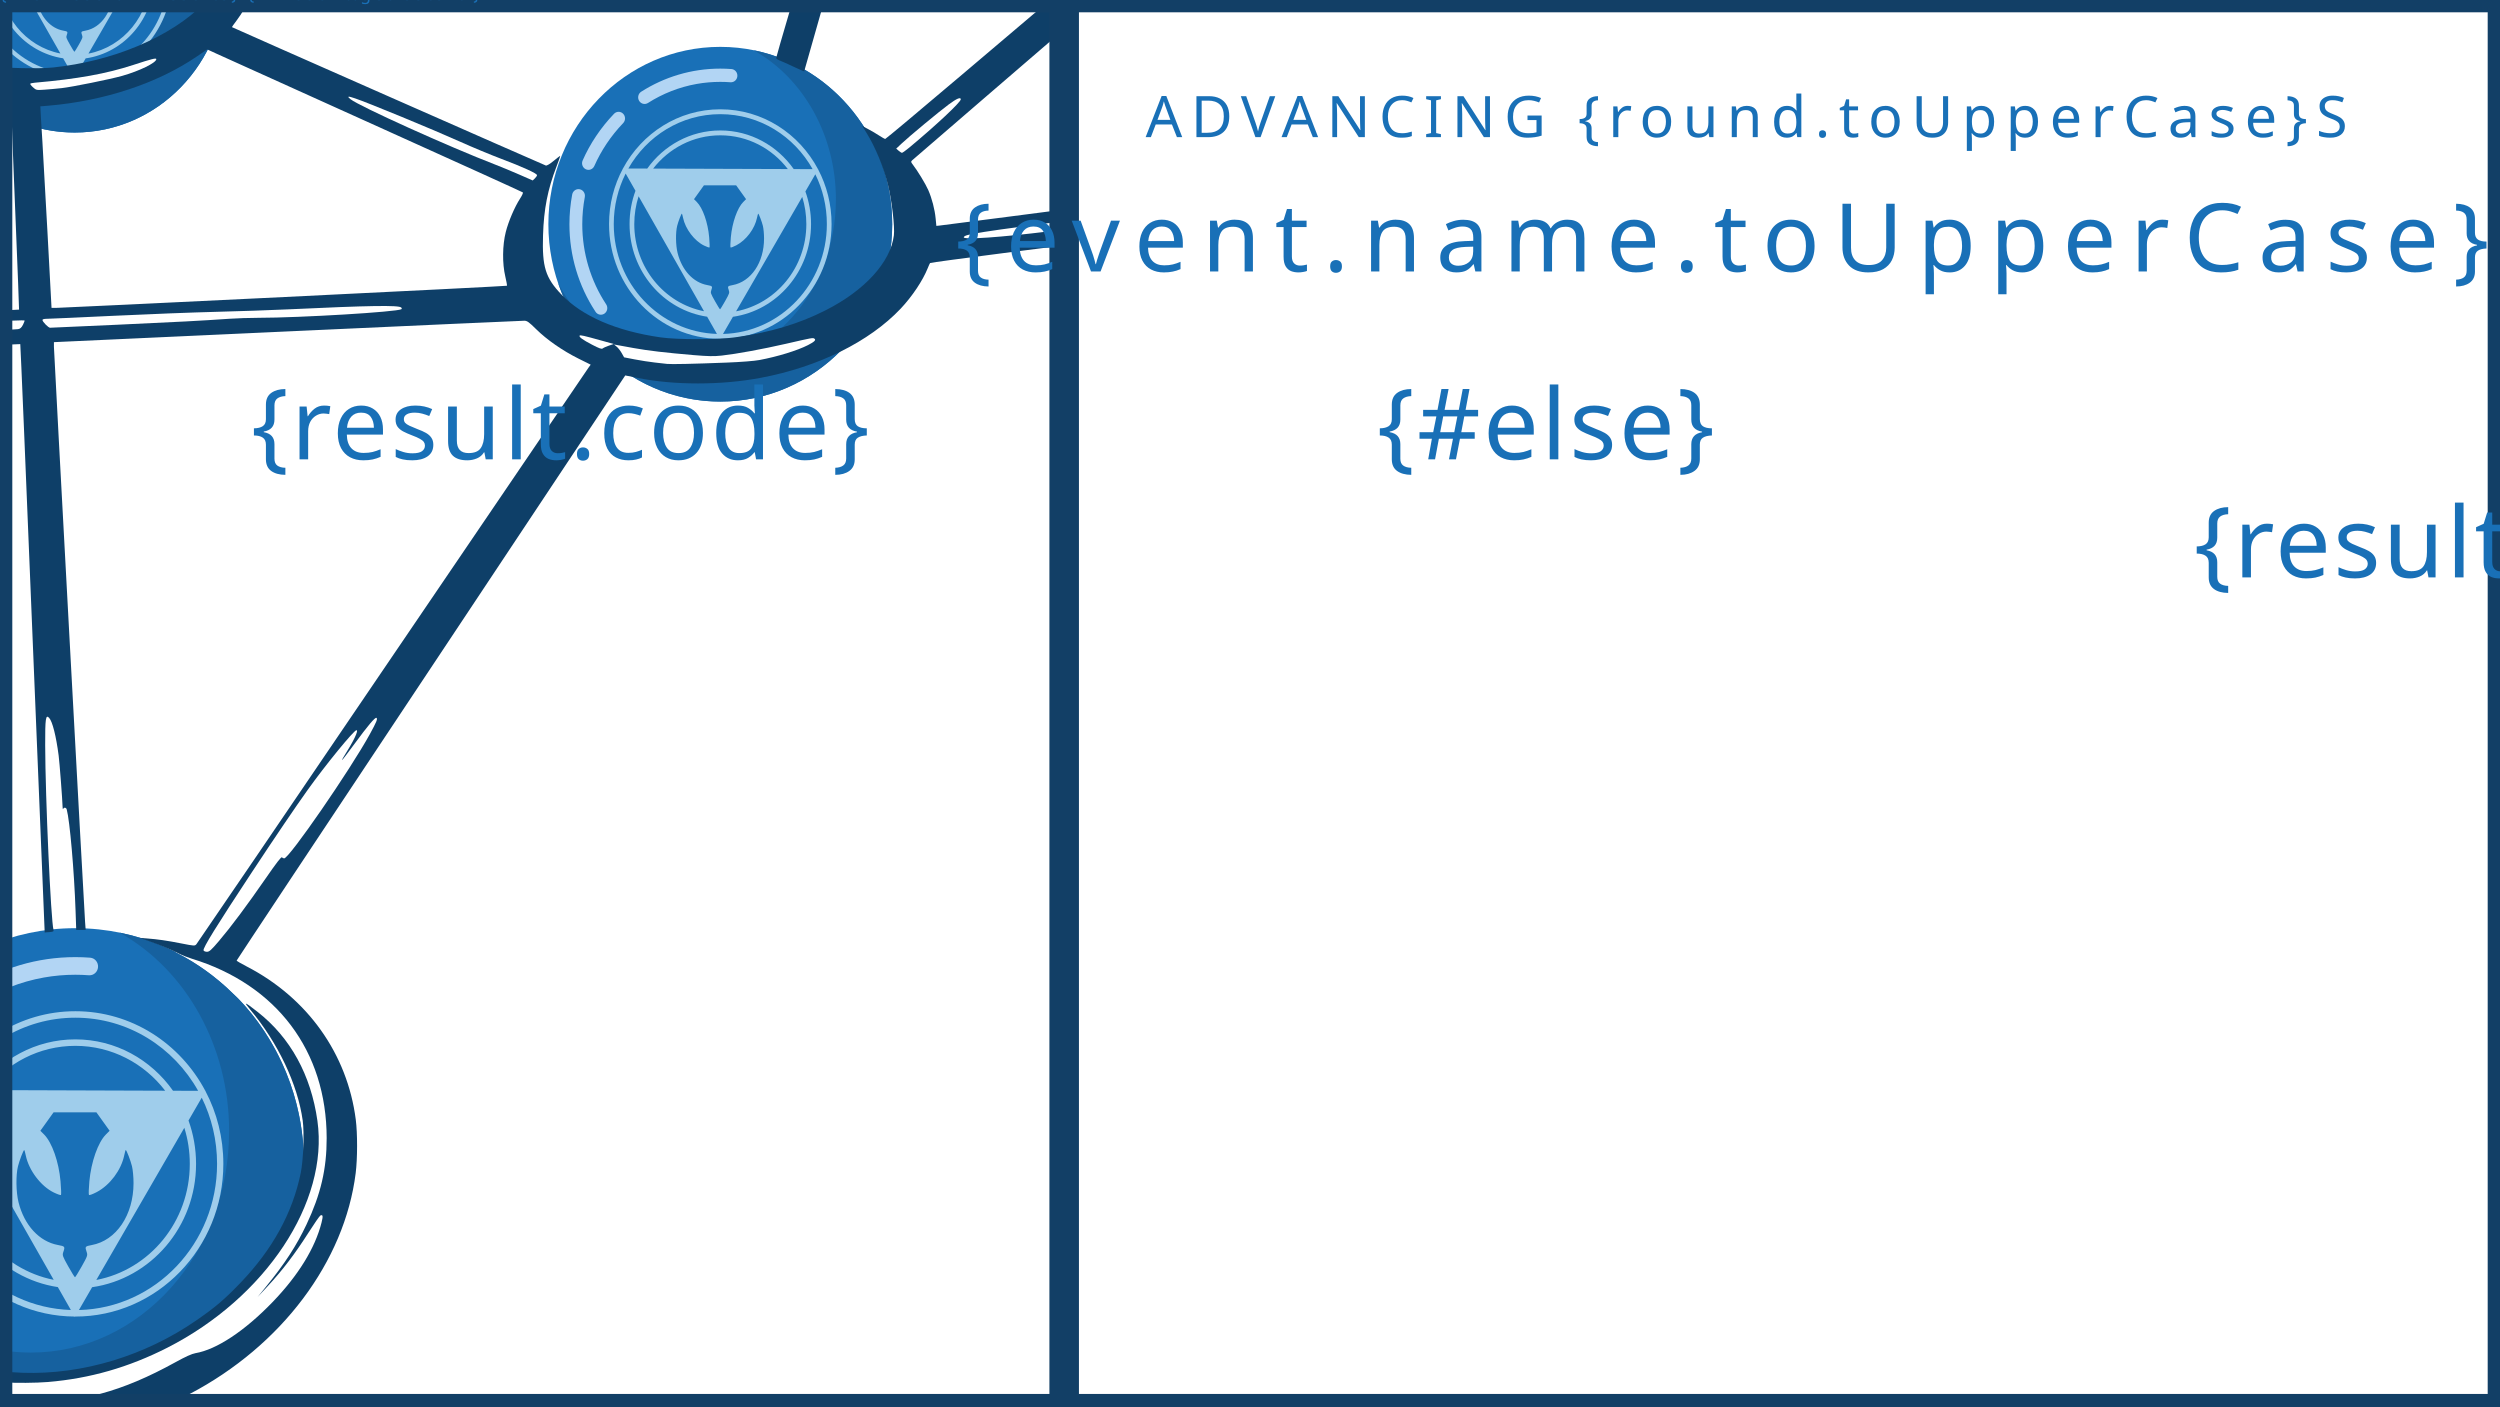
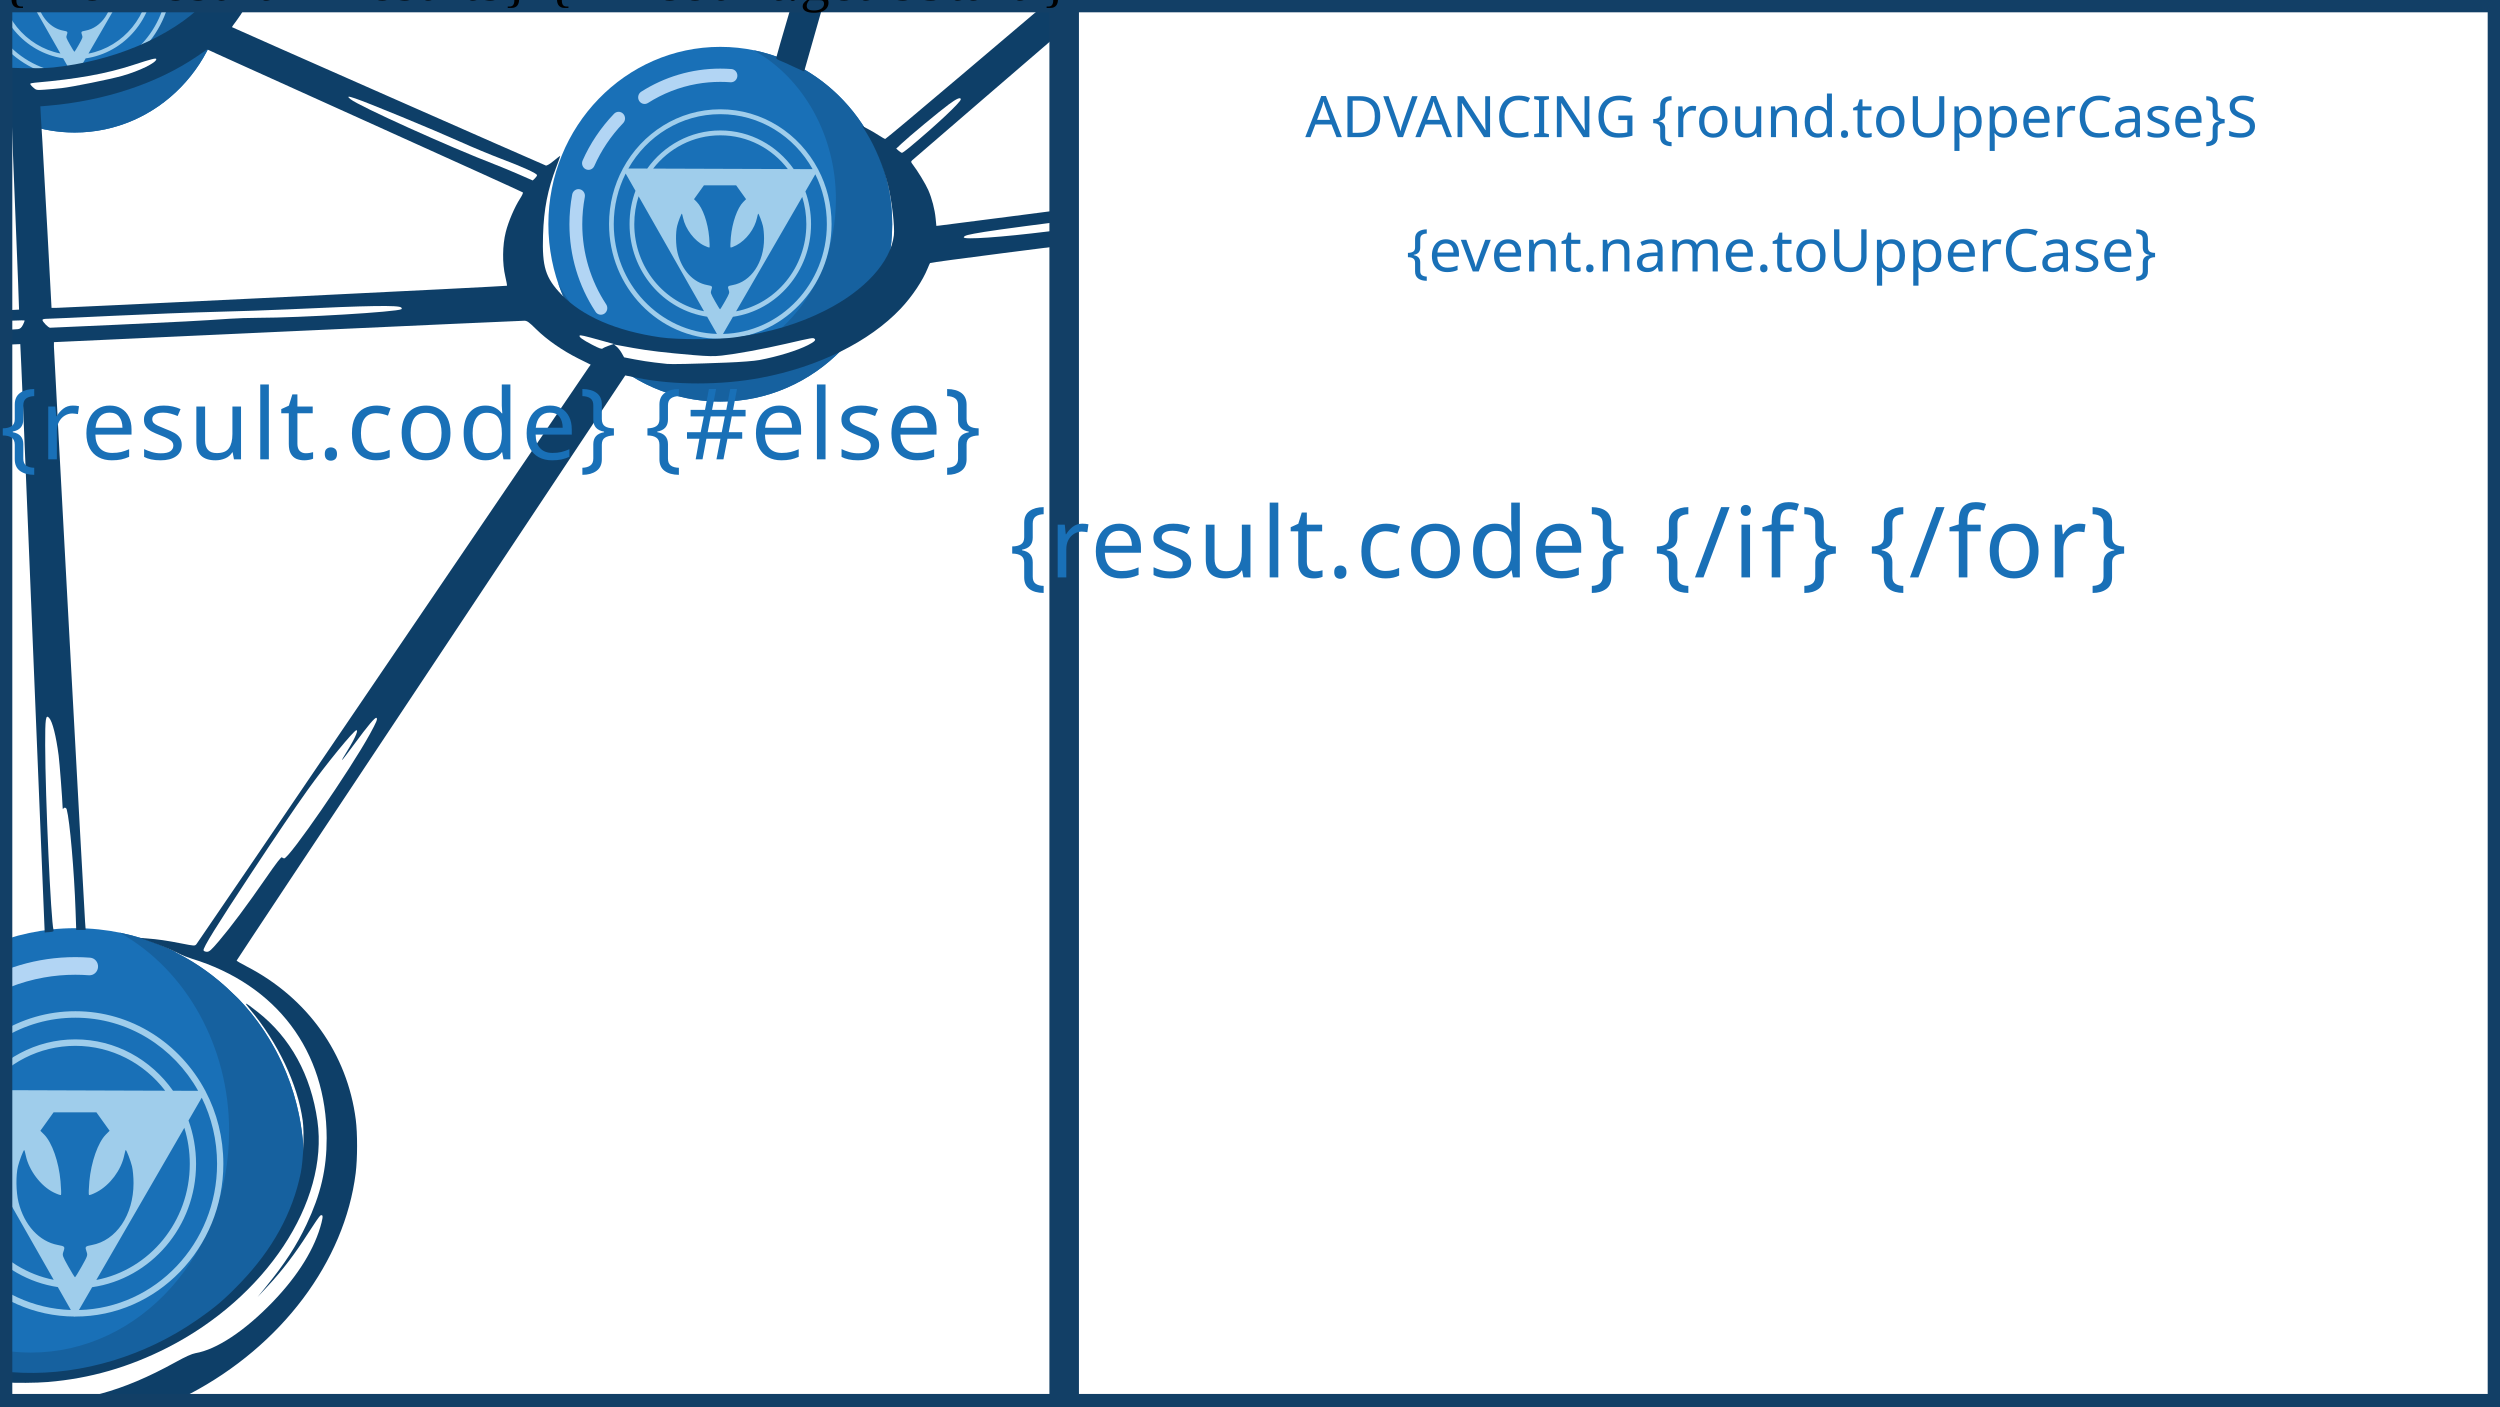
<svg xmlns="http://www.w3.org/2000/svg" width="1920" height="1080" version="1.1" viewBox="0 0 508 285.75">
  <defs>
    <clipPath id="clipPath1462">
      <rect x="1.133" y="1.133" width="394.61" height="394.61" fill="none" stop-color="#000000" stroke="#1970b7" stroke-width="2.265" />
    </clipPath>
    <clipPath id="clipPath1466">
      <rect x="1.133" y="1.133" width="394.61" height="394.61" fill="none" stop-color="#000000" stroke="#1970b7" stroke-width="2.265" />
    </clipPath>
    <clipPath id="clipPath1470">
      <rect x="1.133" y="1.133" width="394.61" height="394.61" fill="none" stop-color="#000000" stroke="#1970b7" stroke-width="2.265" />
    </clipPath>
    <clipPath id="clipPath1474">
      <rect x="1.133" y="1.133" width="394.61" height="394.61" fill="none" stop-color="#000000" stroke="#1970b7" stroke-width="2.265" />
    </clipPath>
    <clipPath id="clipPath1478">
      <rect x="1.133" y="1.133" width="394.61" height="394.61" fill="none" stop-color="#000000" stroke="#1970b7" stroke-width="2.265" />
    </clipPath>
    <clipPath id="clipPath1482">
      <rect x="1.133" y="1.133" width="394.61" height="394.61" fill="none" stop-color="#000000" stroke="#1970b7" stroke-width="2.265" />
    </clipPath>
    <clipPath id="clipPath1486">
      <rect x="1.133" y="1.133" width="394.61" height="394.61" fill="none" stop-color="#000000" stroke="#1970b7" stroke-width="2.265" />
    </clipPath>
    <clipPath id="clipPath1490">
      <rect x="1.133" y="1.133" width="394.61" height="394.61" fill="none" stop-color="#000000" stroke="#1970b7" stroke-width="2.265" />
    </clipPath>
    <clipPath id="clipPath1494">
      <rect x="1.133" y="1.133" width="394.61" height="394.61" fill="none" stop-color="#000000" stroke="#1970b7" stroke-width="2.265" />
    </clipPath>
    <clipPath id="clipPath1498">
      <rect x="1.133" y="1.133" width="394.61" height="394.61" fill="none" stop-color="#000000" stroke="#1970b7" stroke-width="2.265" />
    </clipPath>
    <clipPath id="clipPath1502">
      <rect x="1.133" y="1.133" width="394.61" height="394.61" fill="none" stop-color="#000000" stroke="#1970b7" stroke-width="2.265" />
    </clipPath>
    <clipPath id="clipPath1506">
      <rect x="4.28" y="4.28" width="1491.4" height="1491.4" fill="none" stop-color="#000000" stroke="#1970b7" stroke-width="8.561" />
    </clipPath>
    <clipPath id="clipPath1510">
      <rect x="-81.382" y="320.97" width="652.97" height="652.97" fill="none" stop-color="#000000" stroke="#1970b7" stroke-width="3.748" />
    </clipPath>
    <clipPath id="clipPath1514">
      <rect x="-315.24" y="226.27" width="571.13" height="571.13" fill="none" stop-color="#000000" stroke="#1970b7" stroke-width="3.278" />
    </clipPath>
    <clipPath id="clipPath1518">
      <rect x="4.28" y="4.28" width="1491.4" height="1491.4" fill="none" stop-color="#000000" stroke="#1970b7" stroke-width="8.561" />
    </clipPath>
    <clipPath id="clipPath1522">
      <rect x="-14.384" y="-22.315" width="429.39" height="429.39" fill="none" stop-color="#000000" stroke="#1970b7" stroke-width="2.465" />
    </clipPath>
    <clipPath id="clipPath1526">
      <rect x="1.133" y="1.133" width="394.61" height="394.61" fill="none" stop-color="#000000" stroke="#1970b7" stroke-width="2.265" />
    </clipPath>
    <clipPath id="clipPath2160">
      <rect x="79.907" y="1.304" width="306.55" height="396.49" fill="none" stroke="#123f66" stroke-width="4.575" style="paint-order:markers stroke fill" />
    </clipPath>
  </defs>
  <rect width="508" height="285.75" fill="white" stroke="#123f66" stroke-width="5" style="paint-order:markers stroke fill" />
  <g transform="matrix(.70285 0 0 .72507 -57.03 -1.8127)" clip-path="url(#clipPath2160)">
    <g>
      <g transform="matrix(1.0453 0 0 1.0453 -22.46 -10.378)">
        <path d="m117.23 263.06c0.132-0.132 1.135-0.199 2.228-0.148l1.988 0.092-0.238-6.113c-0.685-17.623-2.492-36.548-3.594-37.65-0.117-0.117-0.42 0.071-0.674 0.418-0.395 0.54-0.495 0.11-0.694-2.999-0.927-14.435-2.145-23.193-3.794-27.265-0.91-2.249-1.81-2.877-2.174-1.517-0.56 2.091-0.094 24.854 1.028 50.2 0.424 9.575 1.251 20.832 1.769 24.077 0.18 1.126 0.217 1.147 2.049 1.147 1.026 0 1.974-0.108 2.106-0.24z" clip-path="url(#clipPath1526)" fill="#fff" stroke-width=".353" />
        <g transform="matrix(.919 0 0 .919 14.352 21.64)" clip-path="url(#clipPath1522)">
          <g transform="translate(-10.097 -163.95)">
            <path d="m193.82 493.41a68.82 68.82 0 0 1-68.82 68.82 68.82 68.82 0 0 1-68.82-68.82 68.82 68.82 0 0 1 68.82-68.82 68.82 68.82 0 0 1 68.82 68.82z" fill="#1970b7" stop-color="#000000" />
            <path transform="scale(.26458)" d="m522.81 1609.7a225.39 244.42 0 0 1 124.55 218.6 225.39 244.42 0 0 1-225.39 244.42 225.39 244.42 0 0 1-195.03-121.9 260.11 260.11 0 0 0 245.5 174.17 260.11 260.11 0 0 0 260.11-260.11 260.11 260.11 0 0 0-209.74-255.18z" fill="#16619f" stop-color="#000000" />
            <g transform="matrix(.27217 0 0 .27217 84.998 -17.627)" shape-rendering="auto">
              <path d="m162.66 1665.8c-5.216-0.386-10.444-0.58-15.674-0.58-40.834 0-78.97 11.531-111.35 31.498m-38.207 30.074c-18.931 19.097-34.015 41.177-44.314 63.877m-14.682 46.361c-2.549 13.156-3.898 26.74-3.898 40.641 6e-5 42.627 12.823 84.269 36.803 119.51" color="#000000" color-rendering="auto" dominant-baseline="auto" fill="#1970b7" image-rendering="auto" solid-color="#000000" stop-color="#000000" style="font-feature-settings:normal;font-variant-alternates:normal;font-variant-caps:normal;font-variant-east-asian:normal;font-variant-ligatures:normal;font-variant-numeric:normal;font-variant-position:normal;font-variation-settings:normal;inline-size:0;isolation:auto;mix-blend-mode:normal;shape-margin:0;shape-padding:0;text-decoration-color:#000000;text-decoration-line:none;text-decoration-style:solid;text-indent:0;text-orientation:mixed;text-transform:none;white-space:normal" />
              <path d="m146.98 1655.8c-42.612 0-82.491 12.05-116.31 32.904-4.442 2.739-5.823 8.56-3.084 13.002 2.739 4.442 8.56 5.823 13.002 3.084 21.544-13.285 45.731-22.659 71.62-27.127 11.293-1.949 22.909-2.965 34.771-2.965 4.997 4e-4 9.993 0.186 14.977 0.555 5.205 0.386 9.736-3.522 10.121-8.726 0.386-5.205-3.522-9.736-8.727-10.121-5.448-0.403-10.909-0.605-16.371-0.606zm-149.67 61.574c-2.48 0.03-4.849 1.034-6.596 2.795-19.729 19.901-35.426 42.864-46.207 66.625-2.156 4.752-0.052 10.351 4.699 12.508 4.752 2.156 10.351 0.052 12.508-4.699 9.818-21.638 24.288-42.836 42.422-61.129 3.674-3.706 3.648-9.689-0.059-13.363-1.798-1.782-4.236-2.768-6.768-2.736zm-58.883 110.24c-4.525 0-8.413 3.21-9.273 7.652-2.661 13.737-4.072 27.925-4.072 42.438 6.3e-5 44.522 13.394 88.016 38.439 124.83 2.935 4.315 8.812 5.433 13.127 2.498 4.315-2.935 5.433-8.812 2.498-13.127-22.914-33.676-35.166-73.465-35.166-114.2-1e-5 -13.289 1.288-26.269 3.725-38.844 0.992-5.122-2.356-10.079-7.479-11.072-0.593-0.115-1.195-0.173-1.799-0.174z" color="#000000" color-rendering="auto" dominant-baseline="auto" fill="#b2d5f4" image-rendering="auto" solid-color="#000000" stop-color="#000000" style="font-feature-settings:normal;font-variant-alternates:normal;font-variant-caps:normal;font-variant-east-asian:normal;font-variant-ligatures:normal;font-variant-numeric:normal;font-variant-position:normal;font-variation-settings:normal;inline-size:0;isolation:auto;mix-blend-mode:normal;shape-margin:0;shape-padding:0;text-decoration-color:#000000;text-decoration-line:none;text-decoration-style:solid;text-indent:0;text-orientation:mixed;text-transform:none;white-space:normal" />
            </g>
            <g transform="matrix(1.0287 0 0 1.0287 11.53 164.96)">
              <path transform="matrix(.26458 0 0 .26458 71.421 -177.5)" d="m146.98 1713.8c-61.583 0-115.24 34.074-143.17 84.381h-0.271l0.141 0.238c-12.956 23.432-20.342 50.369-20.342 79.023 0 90.056 72.856 163.18 162.81 163.63l0.309 0.525 0.309-0.518c0.072 1e-4 0.144 0 0.217 0 90.335 0 163.64-73.306 163.64-163.64 0-28.214-7.151-54.768-19.738-77.945l0.205-0.344h-0.398c-27.771-50.841-81.731-85.352-143.71-85.352zm0 6.939c58.048 0 108.69 31.519 135.77 78.385l-27.785-0.094c-24.272-33.358-63.611-55.06-107.99-55.06-44.054 0-83.142 21.386-107.46 54.332l-27.77-0.094c27.206-46.358 77.557-77.469 135.22-77.469zm0 30.17c40.283 0 76.145 18.792 99.312 48.092l-198.08-0.67c23.18-28.914 58.794-47.422 98.768-47.422zm-139.2 54.492 14.434 24.584c-5.619 14.749-8.705 30.744-8.705 47.457 0 67.094 49.599 122.67 114.1 132.06l14.41 24.543c-84.285-2.617-151.74-71.684-151.74-156.61 0-25.98 6.32-50.475 17.496-72.041zm278.95 1.055c10.839 21.308 16.951 45.429 16.951 70.986 0 85.261-67.993 154.55-152.75 156.64l14.594-24.465c64.902-9.039 114.92-64.802 114.92-132.18 0-16.346-2.95-32.008-8.336-46.486zm-163.85 15.744h47.396l7.293 9.869 7.295 9.869-4.133 4.014c-8.694 8.444-16.298 29.348-18.26 50.197-0.712 7.558-0.905 14.13-0.43 14.605 0.475 0.475 4.342-0.92 8.594-3.1 14.604-7.484 26.99-23.521 30.383-39.34 0.682-3.178 1.43-5.779 1.666-5.779 0.882 0 5.254 11.01 6.91 17.4 0.959 3.702 1.719 11.696 1.719 18.096 0 34.232-19.108 61.634-46.32 66.428-7.313 1.288-7.589 1.658-5.516 7.393 1.259 3.482 0.93 4.414-5.424 15.398-3.72 6.431-7.085 11.693-7.477 11.693-0.392 0-3.757-5.262-7.477-11.693-6.355-10.984-6.683-11.917-5.424-15.398 2.08-5.753 1.807-6.104-5.844-7.451-20.68-3.643-37.386-21.195-43.711-45.926-2.783-10.882-3.048-28.949-0.562-38.539 1.656-6.391 6.028-17.4 6.91-17.4 0.235 0 1.008 2.698 1.715 5.996 3.404 15.872 16.717 32.885 30.977 39.584 3.963 1.861 7.532 3.056 7.934 2.654 0.401-0.401 0.176-6.969-0.504-14.598-1.859-20.877-9.391-41.697-18.168-50.221l-4.133-4.014 7.295-9.869zm-96.086 15.586 96.234 163.91c-58.451-11.184-102.57-62.524-102.57-124.25 0-13.854 2.23-27.184 6.338-39.656zm240.69 0.941c3.913 12.201 6.033 25.208 6.033 38.715 0 61.999-44.511 113.52-103.34 124.4z" color="#000000" color-rendering="auto" dominant-baseline="auto" fill="#9fcdeb" image-rendering="auto" shape-rendering="auto" solid-color="#000000" stop-color="#000000" style="font-feature-settings:normal;font-variant-alternates:normal;font-variant-caps:normal;font-variant-east-asian:normal;font-variant-ligatures:normal;font-variant-numeric:normal;font-variant-position:normal;font-variation-settings:normal;inline-size:0;isolation:auto;mix-blend-mode:normal;shape-margin:0;shape-padding:0;text-decoration-color:#000000;text-decoration-line:none;text-decoration-style:solid;text-indent:0;text-orientation:mixed;text-transform:none;white-space:normal" />
            </g>
          </g>
        </g>
        <path transform="scale(.26458)" d="m558.38 1009.4-0.027 2.045a239.04 239.04 0 0 1 59.998 41.781l8e-3 0.01 33.768 29.539 45.008 78.807 0.711 77.348-43.703 84.58-52.822 51.438-64.824 39.113-45.434 18.514-80.094 11.102-85.041-8.951-81.938-46.275-38.047-79.582 7.639-117.21 4.066-5.238a239.04 239.04 0 0 1 21.91-67.137l-0.645-2.891-56.633 76.588-15.832 79.736 17.834 96.693 83.1 89.74 178.6 31.049 202.8-90.287 91.336-137.82-14-123.58-77.748-100.1z" clip-path="url(#clipPath1518)" fill="#fff" />
        <g transform="matrix(.69093 0 0 .69093 218.94 -155.2)" clip-path="url(#clipPath1514)">
          <g transform="translate(-10.097 -163.95)">
            <path d="m193.82 493.41a68.82 68.82 0 0 1-68.82 68.82 68.82 68.82 0 0 1-68.82-68.82 68.82 68.82 0 0 1 68.82-68.82 68.82 68.82 0 0 1 68.82 68.82z" fill="#1970b7" stop-color="#000000" />
            <path transform="scale(.26458)" d="m522.81 1609.7a225.39 244.42 0 0 1 124.55 218.6 225.39 244.42 0 0 1-225.39 244.42 225.39 244.42 0 0 1-195.03-121.9 260.11 260.11 0 0 0 245.5 174.17 260.11 260.11 0 0 0 260.11-260.11 260.11 260.11 0 0 0-209.74-255.18z" fill="#16619f" stop-color="#000000" />
            <g transform="matrix(.27217 0 0 .27217 84.998 -17.627)" shape-rendering="auto">
              <path d="m162.66 1665.8c-5.216-0.386-10.444-0.58-15.674-0.58-40.834 0-78.97 11.531-111.35 31.498m-38.207 30.074c-18.931 19.097-34.015 41.177-44.314 63.877m-14.682 46.361c-2.549 13.156-3.898 26.74-3.898 40.641 6e-5 42.627 12.823 84.269 36.803 119.51" color="#000000" color-rendering="auto" dominant-baseline="auto" fill="#1970b7" image-rendering="auto" solid-color="#000000" stop-color="#000000" style="font-feature-settings:normal;font-variant-alternates:normal;font-variant-caps:normal;font-variant-east-asian:normal;font-variant-ligatures:normal;font-variant-numeric:normal;font-variant-position:normal;font-variation-settings:normal;inline-size:0;isolation:auto;mix-blend-mode:normal;shape-margin:0;shape-padding:0;text-decoration-color:#000000;text-decoration-line:none;text-decoration-style:solid;text-indent:0;text-orientation:mixed;text-transform:none;white-space:normal" />
              <path d="m146.98 1655.8c-42.612 0-82.491 12.05-116.31 32.904-4.442 2.739-5.823 8.56-3.084 13.002 2.739 4.442 8.56 5.823 13.002 3.084 21.544-13.285 45.731-22.659 71.62-27.127 11.293-1.949 22.909-2.965 34.771-2.965 4.997 4e-4 9.993 0.186 14.977 0.555 5.205 0.386 9.736-3.522 10.121-8.726 0.386-5.205-3.522-9.736-8.727-10.121-5.448-0.403-10.909-0.605-16.371-0.606zm-149.67 61.574c-2.48 0.03-4.849 1.034-6.596 2.795-19.729 19.901-35.426 42.864-46.207 66.625-2.156 4.752-0.052 10.351 4.699 12.508 4.752 2.156 10.351 0.052 12.508-4.699 9.818-21.638 24.288-42.836 42.422-61.129 3.674-3.706 3.648-9.689-0.059-13.363-1.798-1.782-4.236-2.768-6.768-2.736zm-58.883 110.24c-4.525 0-8.413 3.21-9.273 7.652-2.661 13.737-4.072 27.925-4.072 42.438 6.3e-5 44.522 13.394 88.016 38.439 124.83 2.935 4.315 8.812 5.433 13.127 2.498 4.315-2.935 5.433-8.812 2.498-13.127-22.914-33.676-35.166-73.465-35.166-114.2-1e-5 -13.289 1.288-26.269 3.725-38.844 0.992-5.122-2.356-10.079-7.479-11.072-0.593-0.115-1.195-0.173-1.799-0.174z" color="#000000" color-rendering="auto" dominant-baseline="auto" fill="#b2d5f4" image-rendering="auto" solid-color="#000000" stop-color="#000000" style="font-feature-settings:normal;font-variant-alternates:normal;font-variant-caps:normal;font-variant-east-asian:normal;font-variant-ligatures:normal;font-variant-numeric:normal;font-variant-position:normal;font-variation-settings:normal;inline-size:0;isolation:auto;mix-blend-mode:normal;shape-margin:0;shape-padding:0;text-decoration-color:#000000;text-decoration-line:none;text-decoration-style:solid;text-indent:0;text-orientation:mixed;text-transform:none;white-space:normal" />
            </g>
            <g transform="matrix(1.0287 0 0 1.0287 11.53 164.96)">
              <path transform="matrix(.26458 0 0 .26458 71.421 -177.5)" d="m146.98 1713.8c-61.583 0-115.24 34.074-143.17 84.381h-0.271l0.141 0.238c-12.956 23.432-20.342 50.369-20.342 79.023 0 90.056 72.856 163.18 162.81 163.63l0.309 0.525 0.309-0.518c0.072 1e-4 0.144 0 0.217 0 90.335 0 163.64-73.306 163.64-163.64 0-28.214-7.151-54.768-19.738-77.945l0.205-0.344h-0.398c-27.771-50.841-81.731-85.352-143.71-85.352zm0 6.939c58.048 0 108.69 31.519 135.77 78.385l-27.785-0.094c-24.272-33.358-63.611-55.06-107.99-55.06-44.054 0-83.142 21.386-107.46 54.332l-27.77-0.094c27.206-46.358 77.557-77.469 135.22-77.469zm0 30.17c40.283 0 76.145 18.792 99.312 48.092l-198.08-0.67c23.18-28.914 58.794-47.422 98.768-47.422zm-139.2 54.492 14.434 24.584c-5.619 14.749-8.705 30.744-8.705 47.457 0 67.094 49.599 122.67 114.1 132.06l14.41 24.543c-84.285-2.617-151.74-71.684-151.74-156.61 0-25.98 6.32-50.475 17.496-72.041zm278.95 1.055c10.839 21.308 16.951 45.429 16.951 70.986 0 85.261-67.993 154.55-152.75 156.64l14.594-24.465c64.902-9.039 114.92-64.802 114.92-132.18 0-16.346-2.95-32.008-8.336-46.486zm-163.85 15.744h47.396l7.293 9.869 7.295 9.869-4.133 4.014c-8.694 8.444-16.298 29.348-18.26 50.197-0.712 7.558-0.905 14.13-0.43 14.605 0.475 0.475 4.342-0.92 8.594-3.1 14.604-7.484 26.99-23.521 30.383-39.34 0.682-3.178 1.43-5.779 1.666-5.779 0.882 0 5.254 11.01 6.91 17.4 0.959 3.702 1.719 11.696 1.719 18.096 0 34.232-19.108 61.634-46.32 66.428-7.313 1.288-7.589 1.658-5.516 7.393 1.259 3.482 0.93 4.414-5.424 15.398-3.72 6.431-7.085 11.693-7.477 11.693-0.392 0-3.757-5.262-7.477-11.693-6.355-10.984-6.683-11.917-5.424-15.398 2.08-5.753 1.807-6.104-5.844-7.451-20.68-3.643-37.386-21.195-43.711-45.926-2.783-10.882-3.048-28.949-0.562-38.539 1.656-6.391 6.028-17.4 6.91-17.4 0.235 0 1.008 2.698 1.715 5.996 3.404 15.872 16.717 32.885 30.977 39.584 3.963 1.861 7.532 3.056 7.934 2.654 0.401-0.401 0.176-6.969-0.504-14.598-1.859-20.877-9.391-41.697-18.168-50.221l-4.133-4.014 7.295-9.869zm-96.086 15.586 96.234 163.91c-58.451-11.184-102.57-62.524-102.57-124.25 0-13.854 2.23-27.184 6.338-39.656zm240.69 0.941c3.913 12.201 6.033 25.208 6.033 38.715 0 61.999-44.511 113.52-103.34 124.4z" color="#000000" color-rendering="auto" dominant-baseline="auto" fill="#9fcdeb" image-rendering="auto" shape-rendering="auto" solid-color="#000000" stop-color="#000000" style="font-feature-settings:normal;font-variant-alternates:normal;font-variant-caps:normal;font-variant-east-asian:normal;font-variant-ligatures:normal;font-variant-numeric:normal;font-variant-position:normal;font-variation-settings:normal;inline-size:0;isolation:auto;mix-blend-mode:normal;shape-margin:0;shape-padding:0;text-decoration-color:#000000;text-decoration-line:none;text-decoration-style:solid;text-indent:0;text-orientation:mixed;text-transform:none;white-space:normal" />
            </g>
          </g>
        </g>
        <g transform="matrix(.60433 0 0 .60433 50.314 -192.84)" clip-path="url(#clipPath1510)">
          <g transform="translate(-10.097 -163.95)">
            <path d="m193.82 493.41a68.82 68.82 0 0 1-68.82 68.82 68.82 68.82 0 0 1-68.82-68.82 68.82 68.82 0 0 1 68.82-68.82 68.82 68.82 0 0 1 68.82 68.82z" fill="#1970b7" stop-color="#000000" />
            <path transform="scale(.26458)" d="m522.81 1609.7a225.39 244.42 0 0 1 124.55 218.6 225.39 244.42 0 0 1-225.39 244.42 225.39 244.42 0 0 1-195.03-121.9 260.11 260.11 0 0 0 245.5 174.17 260.11 260.11 0 0 0 260.11-260.11 260.11 260.11 0 0 0-209.74-255.18z" fill="#16619f" stop-color="#000000" />
            <g transform="matrix(.27217 0 0 .27217 84.998 -17.627)" shape-rendering="auto">
              <path d="m162.66 1665.8c-5.216-0.386-10.444-0.58-15.674-0.58-40.834 0-78.97 11.531-111.35 31.498m-38.207 30.074c-18.931 19.097-34.015 41.177-44.314 63.877m-14.682 46.361c-2.549 13.156-3.898 26.74-3.898 40.641 6e-5 42.627 12.823 84.269 36.803 119.51" color="#000000" color-rendering="auto" dominant-baseline="auto" fill="#1970b7" image-rendering="auto" solid-color="#000000" stop-color="#000000" style="font-feature-settings:normal;font-variant-alternates:normal;font-variant-caps:normal;font-variant-east-asian:normal;font-variant-ligatures:normal;font-variant-numeric:normal;font-variant-position:normal;font-variation-settings:normal;inline-size:0;isolation:auto;mix-blend-mode:normal;shape-margin:0;shape-padding:0;text-decoration-color:#000000;text-decoration-line:none;text-decoration-style:solid;text-indent:0;text-orientation:mixed;text-transform:none;white-space:normal" />
              <path d="m146.98 1655.8c-42.612 0-82.491 12.05-116.31 32.904-4.442 2.739-5.823 8.56-3.084 13.002 2.739 4.442 8.56 5.823 13.002 3.084 21.544-13.285 45.731-22.659 71.62-27.127 11.293-1.949 22.909-2.965 34.771-2.965 4.997 4e-4 9.993 0.186 14.977 0.555 5.205 0.386 9.736-3.522 10.121-8.726 0.386-5.205-3.522-9.736-8.727-10.121-5.448-0.403-10.909-0.605-16.371-0.606zm-149.67 61.574c-2.48 0.03-4.849 1.034-6.596 2.795-19.729 19.901-35.426 42.864-46.207 66.625-2.156 4.752-0.052 10.351 4.699 12.508 4.752 2.156 10.351 0.052 12.508-4.699 9.818-21.638 24.288-42.836 42.422-61.129 3.674-3.706 3.648-9.689-0.059-13.363-1.798-1.782-4.236-2.768-6.768-2.736zm-58.883 110.24c-4.525 0-8.413 3.21-9.273 7.652-2.661 13.737-4.072 27.925-4.072 42.438 6.3e-5 44.522 13.394 88.016 38.439 124.83 2.935 4.315 8.812 5.433 13.127 2.498 4.315-2.935 5.433-8.812 2.498-13.127-22.914-33.676-35.166-73.465-35.166-114.2-1e-5 -13.289 1.288-26.269 3.725-38.844 0.992-5.122-2.356-10.079-7.479-11.072-0.593-0.115-1.195-0.173-1.799-0.174z" color="#000000" color-rendering="auto" dominant-baseline="auto" fill="#b2d5f4" image-rendering="auto" solid-color="#000000" stop-color="#000000" style="font-feature-settings:normal;font-variant-alternates:normal;font-variant-caps:normal;font-variant-east-asian:normal;font-variant-ligatures:normal;font-variant-numeric:normal;font-variant-position:normal;font-variation-settings:normal;inline-size:0;isolation:auto;mix-blend-mode:normal;shape-margin:0;shape-padding:0;text-decoration-color:#000000;text-decoration-line:none;text-decoration-style:solid;text-indent:0;text-orientation:mixed;text-transform:none;white-space:normal" />
            </g>
            <g transform="matrix(1.0287 0 0 1.0287 11.53 164.96)">
              <path transform="matrix(.26458 0 0 .26458 71.421 -177.5)" d="m146.98 1713.8c-61.583 0-115.24 34.074-143.17 84.381h-0.271l0.141 0.238c-12.956 23.432-20.342 50.369-20.342 79.023 0 90.056 72.856 163.18 162.81 163.63l0.309 0.525 0.309-0.518c0.072 1e-4 0.144 0 0.217 0 90.335 0 163.64-73.306 163.64-163.64 0-28.214-7.151-54.768-19.738-77.945l0.205-0.344h-0.398c-27.771-50.841-81.731-85.352-143.71-85.352zm0 6.939c58.048 0 108.69 31.519 135.77 78.385l-27.785-0.094c-24.272-33.358-63.611-55.06-107.99-55.06-44.054 0-83.142 21.386-107.46 54.332l-27.77-0.094c27.206-46.358 77.557-77.469 135.22-77.469zm0 30.17c40.283 0 76.145 18.792 99.312 48.092l-198.08-0.67c23.18-28.914 58.794-47.422 98.768-47.422zm-139.2 54.492 14.434 24.584c-5.619 14.749-8.705 30.744-8.705 47.457 0 67.094 49.599 122.67 114.1 132.06l14.41 24.543c-84.285-2.617-151.74-71.684-151.74-156.61 0-25.98 6.32-50.475 17.496-72.041zm278.95 1.055c10.839 21.308 16.951 45.429 16.951 70.986 0 85.261-67.993 154.55-152.75 156.64l14.594-24.465c64.902-9.039 114.92-64.802 114.92-132.18 0-16.346-2.95-32.008-8.336-46.486zm-163.85 15.744h47.396l7.293 9.869 7.295 9.869-4.133 4.014c-8.694 8.444-16.298 29.348-18.26 50.197-0.712 7.558-0.905 14.13-0.43 14.605 0.475 0.475 4.342-0.92 8.594-3.1 14.604-7.484 26.99-23.521 30.383-39.34 0.682-3.178 1.43-5.779 1.666-5.779 0.882 0 5.254 11.01 6.91 17.4 0.959 3.702 1.719 11.696 1.719 18.096 0 34.232-19.108 61.634-46.32 66.428-7.313 1.288-7.589 1.658-5.516 7.393 1.259 3.482 0.93 4.414-5.424 15.398-3.72 6.431-7.085 11.693-7.477 11.693-0.392 0-3.757-5.262-7.477-11.693-6.355-10.984-6.683-11.917-5.424-15.398 2.08-5.753 1.807-6.104-5.844-7.451-20.68-3.643-37.386-21.195-43.711-45.926-2.783-10.882-3.048-28.949-0.562-38.539 1.656-6.391 6.028-17.4 6.91-17.4 0.235 0 1.008 2.698 1.715 5.996 3.404 15.872 16.717 32.885 30.977 39.584 3.963 1.861 7.532 3.056 7.934 2.654 0.401-0.401 0.176-6.969-0.504-14.598-1.859-20.877-9.391-41.697-18.168-50.221l-4.133-4.014 7.295-9.869zm-96.086 15.586 96.234 163.91c-58.451-11.184-102.57-62.524-102.57-124.25 0-13.854 2.23-27.184 6.338-39.656zm240.69 0.941c3.913 12.201 6.033 25.208 6.033 38.715 0 61.999-44.511 113.52-103.34 124.4z" color="#000000" color-rendering="auto" dominant-baseline="auto" fill="#9fcdeb" image-rendering="auto" shape-rendering="auto" solid-color="#000000" stop-color="#000000" style="font-feature-settings:normal;font-variant-alternates:normal;font-variant-caps:normal;font-variant-east-asian:normal;font-variant-ligatures:normal;font-variant-numeric:normal;font-variant-position:normal;font-variation-settings:normal;inline-size:0;isolation:auto;mix-blend-mode:normal;shape-margin:0;shape-padding:0;text-decoration-color:#000000;text-decoration-line:none;text-decoration-style:solid;text-indent:0;text-orientation:mixed;text-transform:none;white-space:normal" />
            </g>
          </g>
        </g>
        <g>
          <path transform="scale(.26458)" d="m776.46 0-65.656 3.695c-36.111 2.032-66.372 3.418-67.246 3.08-0.969-0.374-1.59-1.806-1.59-3.666v-3.053h-37.803l1.477 4.783c8.44 27.349-28.463 64.659-87.666 88.633-27.104 10.976-56.866 18.253-87.74 21.455-15.136 1.57-52.876 0.682-64.514-1.518-28.685-5.422-51.329-17.135-57.791-29.891-2.231-4.403-5.281-19.323-7.021-34.344-1.119-9.661-0.816-29.2 0.639-41.062l0.557-4.531-6.635 7.047c-12.027 12.778-20.328 27.03-24.52 42.096-2.563 9.212-2.776 23.879-0.479 32.961 1.916 7.572 7.267 18.721 11.676 24.326 1.696 2.156 2.915 4.047 2.711 4.201-0.204 0.155-64.378 24.902-142.61 54.992l-142.24 54.709v17.066c0 15.832 0.126 17.017 1.75 16.406 0.962-0.362 71.826-27.836 157.47-61.053l155.72-60.393 5.029 2.566c11.891 6.068 33.57 11.605 54.627 13.955 12.719 1.419 12.098 0.601 12.307 16.254 0.074 5.538 1.868 50.851 3.988 100.69 2.12 49.843 3.745 90.746 3.609 90.898-0.136 0.152-88.957 4.447-197.38 9.545l-197.13 9.27v33.551l8.25-0.461c28.814-1.608 387.22-17.285 387.55-16.951 0.225 0.226 6.025 134.44 12.889 298.26 6.863 163.82 12.549 297.88 12.635 297.93 0.086 0.041 2.308-0.121 4.939-0.357 3.866-0.348 4.69-0.748 4.297-2.088-2.772-9.436-8.592-134.49-8.729-187.55-0.069-26.896 0.579-31.195 4.133-27.441 3.462 3.658 7.298 18.371 9.941 38.133 0.96 7.181 3.922 44.592 4.144 52.361 0.048 1.661 0.312 2.454 0.59 1.762 0.743-1.854 3.126-1.53 3.709 0.504 3.199 11.155 7.815 62.441 9.244 102.71l0.688 19.385h9.875l-0.631-8.309c-1.071-14.084-32.547-577.44-32.547-582.51v-4.773l244.24-10.881c134.33-5.984 245.75-10.854 247.61-10.824 2.826 0.047 4.801 1.427 12.256 8.57 11.161 10.695 27.676 21.823 44.205 29.785l12.785 6.16-2.385 3.193c-1.312 1.757-93.65 133.47-205.2 292.69-111.55 159.22-203.6 290.34-204.57 291.38-1.722 1.851-2.07 1.836-15.604-0.756-15.063-2.885-24.73-4.246-36.34-5.111l-7.498-0.559 9.998 3.379c11.999 4.053 23.52 8.69 31.287 12.594 3.142 1.579 9.086 3.871 13.211 5.096 88.902 26.393 141 93.521 141.11 181.83 0.039 31.287-6.143 56.945-21.107 87.604-10.498 21.508-22.571 39.479-42.277 62.932l-8.885 10.574 10.66-11.076c14.897-15.479 28.589-32.87 42.117-53.488 6.365-9.702 12.225-17.89 13.02-18.197 2.578-0.996 2.828 0.68 1.094 7.336-6.724 25.816-24.327 53.504-51.176 80.486-29.083 29.229-58.497 48.112-80.637 51.77-3.696 0.611-10.319 3.516-20.869 9.156-56.154 30.019-99.869 41.454-159.04 41.602-76.974 0.192-140.87-24.436-178.49-68.795-67.056-79.072-61.137-183.69 15.471-273.41 2.837-3.323 7.561-10.121 10.498-15.105s7.851-12.573 10.922-16.865c3.071-4.292 5.177-7.803 4.682-7.803-1.21 0-30.532 29.185-36.781 36.609l-4.965 5.898-109.74-136.55c-60.358-75.101-109.93-136.55-110.16-136.55-0.227 0-0.414 14.612-0.414 32.473v32.473l96.082 122.83c52.844 67.556 96.289 123.17 96.543 123.58 0.254 0.414-3.157 8.124-7.58 17.133-12.408 25.274-20.908 53.318-24.029 79.285-1.53 12.727-1.254 39.589 0.539 52.535 14.095 101.76 102.27 174.5 222.42 183.48 10.711 0.8 50.659-0.336 61.996-1.764 45.896-5.78 86.17-18.119 126.98-38.904 95.885-48.835 161.89-134 173.47-223.82 1.909-14.802 1.944-40.082 0.076-54.207-8.806-66.61-50.49-123.34-114-155.14-5.797-2.903-10.539-5.584-10.539-5.957s88.256-129.29 196.13-286.49c107.87-157.2 199.22-290.46 203.01-296.13 3.787-5.676 6.988-10.318 7.113-10.316 0.125 2e-3 5.862 1.115 12.748 2.473 38.242 7.543 87.608 7.516 128.97-0.068 60.248-11.047 113.52-36.592 146.18-70.09 11.972-12.281 23.148-28.488 28.316-41.066 1.024-2.492 2.116-4.82 2.428-5.172 0.311-0.352 34.876-4.882 76.811-10.068l76.244-9.43v-7.805c0-6.971-0.199-7.803-1.881-7.803-1.036 0-13.072 1.353-26.748 3.006-49.712 6.009-90.083 8.734-89.184 6.018 0.608-1.837 3.686-2.614 21.82-5.506 14.126-2.252 69.805-9.399 87.994-11.295l7.5-0.781 0.293-6.111 0.293-6.111-69.789 8.783c-38.384 4.831-71.364 8.941-73.289 9.133l-3.5 0.348-0.742-7.494c-0.918-9.276-3.851-20.243-7.701-28.795-2.764-6.138-11.301-19.764-16.228-25.9-1.94-2.416-2.042-2.957-0.779-4.133 0.799-0.744 35.608-29.852 77.352-64.684 41.744-34.832 78.551-65.552 81.793-68.268 5.632-4.718 6.047-4.891 9.365-3.865l3.471 1.074-0.268-22.123-0.27-22.123-7.721-3.381c-11.011-4.82-22.209-11.761-31.031-19.236l-7.631-6.467h-22.557c-12.406 0-22.555 0.399-22.555 0.885 0 1.61 2.888 7.878 6.385 13.859 7.284 12.458 21.086 25.893 37.441 36.445 4.581 2.956 8.181 5.486 8 5.623-0.181 0.138-35.971 29.551-79.533 65.363-43.562 35.812-79.664 65.113-80.227 65.113s-3.393-1.525-6.291-3.389c-2.898-1.863-8.075-4.811-11.504-6.551l-6.232-3.164 4.357 6.803c9.353 14.6 17.888 34.648 22.557 52.979 3.998 15.7 7.221 42.511 6.135 51.039-3.465 27.21-30.432 55.853-71.578 76.021-27.94 13.695-57.175 22.174-93.996 27.264-18.105 2.502-60.804 2.529-78.494 0.049-46.202-6.476-81.774-21.409-103.49-43.445-16.692-16.935-20.219-27.947-19.193-59.936 0.86-26.816 4.792-46.278 14.09-69.729 2.36-5.953 4.089-10.824 3.84-10.824-0.249 0-3.342 2.315-6.873 5.144-3.935 3.153-7.088 4.959-8.143 4.668-1.919-0.53-327.51-139.69-328.02-140.2-0.177-0.177 1.848-3.035 4.5-6.352 5.558-6.951 13.473-20.121 15.4-25.627 0.727-2.077 1.587-3.775 1.912-3.775 0.325 0 129.9-7.03 287.94-15.621 158.04-8.591 287.57-15.395 287.84-15.121 0.272 0.274-6.096 22.151-14.152 48.617-8.056 26.466-14.648 48.615-14.648 49.221 0 0.605 2.138 1.899 4.75 2.873 2.612 0.974 9.142 3.824 14.51 6.334s9.902 4.381 10.076 4.156c0.174-0.225 7.693-25.856 16.709-56.959l16.394-56.551 12.027-0.686c6.616-0.376 25.978-1.488 43.027-2.471l30.998-1.785-122.5-0.137c-119.19-0.131-123.61-0.068-163.99 2.35-88.757 5.313-157.17 8.237-164.33 7.021-10.889-1.847 2.721-3.494 53.342-6.455 18.974-1.11 36.748-2.17 39.498-2.353 2.75-0.184-41.122-0.427-97.494-0.543zm-185.27 96.609 10.141 4.533c5.577 2.493 79.659 34.937 164.63 72.098 84.968 37.161 154.82 67.9 155.23 68.309 0.406 0.409-0.899 3.192-2.898 6.182-5.714 8.544-12.2 23.24-15 33.986-3.5 13.434-3.699 31.814-0.486 44.986 1.202 4.929 1.983 9.165 1.734 9.416-0.249 0.251-104.76 5.383-232.25 11.404v-2e-3c-127.49 6.021-234.51 10.96-237.81 10.975l-6.014 0.025-4.336-78.287c-2.385-43.059-4.707-83.273-5.162-89.365-0.455-6.092-1.136-16.801-1.514-23.799l-0.688-12.725 8.363-0.682c58.446-4.766 114.44-22.783 155.51-50.041z" clip-path="url(#clipPath1506)" fill="#0e3f68" stroke-width="1.003" />
          <g stroke-width=".265">
            <path d="m350.56 51.918c7.318-5.886 14.283-12.207 14.283-12.961 0-0.682-1.101-0.233-3.313 1.352-2.667 1.91-10.934 8.56-13.09 10.53l-1.455 1.329 0.661 0.556c0.364 0.306 0.782 0.56 0.93 0.565 0.148 5e-3 1.04-0.612 1.984-1.371z" clip-path="url(#clipPath1502)" fill="#fff" />
            <path d="m116.15 35.949c2.979-0.322 13.418-2.373 16.8-3.301 4.739-1.3 9.392-3.512 9.392-4.464 0-0.38-1.229-0.082-6.341 1.539-7.479 2.372-15.415 3.762-27.206 4.766-0.626 0.053-1.213 0.173-1.306 0.267-0.093 0.093 0.24 0.527 0.741 0.964 0.893 0.78 0.95 0.792 3.158 0.647 1.237-0.081 3.38-0.27 4.762-0.419z" clip-path="url(#clipPath1498)" fill="#fff" />
            <path d="m8.367 60.657c5.029-1.715 12.056-4.302 24.704-9.095 5.166-1.957 12.25-4.584 15.742-5.838 3.492-1.253 12.362-4.603 19.71-7.444 13.344-5.159 13.361-5.167 13.361-5.931 0-0.463-0.129-0.739-0.326-0.7-0.179 0.036-5.537 2.052-11.906 4.481-6.369 2.429-13.902 5.237-16.739 6.239-31.307 11.057-49.024 18.006-49.422 19.386-0.157 0.545 0.469 0.403 4.875-1.099z" clip-path="url(#clipPath1494)" fill="#e5f1f9" />
          </g>
        </g>
        <g fill="#fff" stroke-width=".265">
          <path d="m247.64 59.284c0-0.46-3.98-2.222-9.966-4.41-2.886-1.055-7.985-3.114-11.332-4.575-3.347-1.461-10.609-4.456-16.139-6.655-13.502-5.37-16.153-6.256-14.15-4.726 2.527 1.931 27.294 12.776 40.078 17.551 1.601 0.598 4.577 1.795 6.614 2.66l3.704 1.573 0.595-0.551c0.327-0.303 0.595-0.693 0.595-0.867z" clip-path="url(#clipPath1490)" />
          <path d="m131.36 99.391c17.242-0.762 23.086-1.064 31.219-1.611 2.037-0.137 5.668-0.252 8.069-0.254 11.618-0.014 38.31-1.576 39.492-2.312 0.135-0.084 0.113-0.276-0.052-0.442-0.662-0.667-8.78-0.541-31.106 0.48-4.802 0.22-13.85 0.522-20.107 0.671-6.257 0.149-19.056 0.629-28.441 1.067-9.386 0.437-17.63 0.796-18.321 0.797-0.801 2e-3 -1.257 0.119-1.257 0.323 0 0.472 1.625 2.077 2.102 2.077 0.226-1.2e-4 8.507-0.358 18.402-0.796z" clip-path="url(#clipPath1486)" />
          <path d="m34.536 103.51c5.96-0.223 20.719-0.821 32.796-1.329 12.078-0.508 25.114-1.052 28.97-1.209 3.856-0.157 7.368-0.339 7.805-0.405 0.596-0.09 0.936-0.384 1.366-1.182 0.315-0.584 0.493-1.111 0.397-1.171-0.097-0.06-4.997 0.118-10.891 0.394-54.817 2.573-75.433 3.603-76.989 3.847-1.962 0.307-2.381 0.448-2.381 0.795 0 0.197 0.208 0.414 0.463 0.481 0.965 0.254 8.005 0.169 18.464-0.222z" clip-path="url(#clipPath1482)" />
          <path d="m267.52 104.99 1.342-0.441-3.27-0.885c-5.038-1.364-6.036-1.584-6.173-1.361-0.224 0.365 0.839 1.113 3.467 2.44 1.994 1.007 2.645 1.227 2.928 0.991 0.2-0.167 0.968-0.502 1.706-0.745z" clip-path="url(#clipPath1478)" />
          <path d="m300.15 109.53c3.857-0.145 7.607-0.429 8.995-0.683 5.056-0.925 10.471-2.538 13.432-4.002 1.805-0.893 2.319-1.393 1.776-1.731-0.442-0.275-0.48-0.269-7.8 1.361-6.53 1.454-13.726 2.737-17.798 3.174-2.16 0.232-3.761 0.206-7.805-0.125-7.714-0.631-12.653-1.194-16.596-1.891-1.964-0.347-3.988-0.704-4.498-0.793l-0.926-0.162 0.731 0.576c0.402 0.317 1.031 1.093 1.398 1.724l0.668 1.147 2.967 0.557c1.632 0.306 4.098 0.678 5.48 0.826 1.382 0.148 2.93 0.318 3.439 0.377 1.083 0.126 7.239-5e-3 16.536-0.354z" clip-path="url(#clipPath1474)" />
          <path d="m159.66 264.62c3.307-3.756 7.841-9.648 12.999-16.888 2.898-4.068 4.24-5.75 4.434-5.556 0.152 0.154 0.429 0.279 0.615 0.279 1.399 0 18.252-23.687 23.693-33.302 1.87-3.304 2.216-4.131 1.828-4.373-0.362-0.225-2.394 2.109-6.095 7.002-1.788 2.364-3.313 4.298-3.389 4.298-0.076 0 0.078-0.33 0.342-0.733 2.841-4.342 4.292-7.26 3.608-7.26-0.7 0-8.639 9.421-13.468 15.985-3.557 4.834-9.208 12.914-15.463 22.112-9.852 14.486-13.583 20.334-13.355 20.933 0.081 0.212 0.494 0.38 0.932 0.38 0.668 0 1.17-0.436 3.321-2.878z" clip-path="url(#clipPath1470)" />
          <path d="m53.815 301.56c0.248 0.404 1.816 0.395 2.221-0.013 0.175-0.176 0.317-0.555 0.317-0.842 0-1.122-6.301-8.815-13.887-16.954-1.024-1.099-3.524-4.156-5.555-6.794-7.043-9.147-19.223-23.24-27.225-31.5-3.511-3.625-4.66-4.571-4.66-3.84 0 0.711 5.49 8.846 12.973 19.223 8.073 11.195 11.27 15.199 21.769 27.259 7.122 8.182 10.096 11.417 11.862 12.908 1.214 1.025 1.38 1.094 1.672 0.692 0.228-0.313 0.379-0.355 0.512-0.139z" clip-path="url(#clipPath1466)" />
        </g>
        <path d="m100.67 382.94c-9.956-0.831-17.653-2.885-25.346-6.763-11.191-5.641-19.36-14.6-23.051-25.278-1.654-4.786-2.089-7.479-2.111-13.071-0.025-6.347 0.713-10.584 2.923-16.779 1.018-2.853 4.779-10.83 5.001-10.606 0.072 0.072-0.106 1.138-0.395 2.369-1.954 8.328-2.195 17.692-0.69 26.881 0.348 2.125 0.711 4.552 0.806 5.395 0.209 1.845 1.253 5.908 2.037 7.926 3.559 9.169 11.126 17.033 20.86 21.677 7.647 3.648 15.155 5.373 24.729 5.68 16.519 0.529 33.802-4.537 48.019-14.078 5.265-3.533 7.695-5.54 12.182-10.065 8.851-8.924 14.399-18.734 16.66-29.456 0.717-3.399 1.003-10.79 0.543-14.021-1.379-9.685-6.825-20.84-14.531-29.766-1.933-2.238-1.599-2.138 2.026 0.612 9.1 6.902 14.779 16.916 16.573 29.222 3.178 21.795-14.304 47.407-41.521 60.83-10.673 5.264-21.412 8.252-33.043 9.193-3.157 0.256-9.177 0.306-11.669 0.098z" clip-path="url(#clipPath1462)" fill="#0e3f68" stroke-width=".265" />
      </g>
    </g>
  </g>
  <rect width="508" height="285.75" fill="none" stroke="#123f66" stroke-width="5" style="paint-order:markers stroke fill" />
  <path d="m216.24 0v285.75" fill="none" stroke="#123f66" stroke-width="6" />
-   <g fill="#1970b7" font-family="'Cooper Black'" word-spacing="0px">
-     <g font-size="3.528px" letter-spacing=".529px">
-       <text>
+   <text>
                {#for result in results}
                {#if count.getIsStart }
            </text>
-       <text font-family="'League Spartan'" style="line-height:1;shape-inside:url(#rect2174);white-space:pre; font-size: 15pt;" xml:space="preserve">
-         <tspan x="{count.getXOffset}" y="70pt">{result.code} </tspan>
+   <text font-family="'League Spartan'" x="{count.getXOffset}" style="line-height:1;white-space:pre; font-size: 15pt;fill: #1970b7; letter-spacing: 0.5;">
+     <tspan x="{count.getXOffset}px" y="70pt" font-size="{result.code.getPostingFontSize(15)}">{result.code}</tspan>
                {#else}
-                 <tspan x="{count.getXOffset}" dy="18pt">{result.code}</tspan>
+                 <tspan x="{count.getXOffset}px" font-size="{result.code.getPostingFontSize(15)}" dy="18pt">{result.code}</tspan>
                {/if}
                {/for}
            </text>
-     </g>
-     <text x="365.986" y="27.871" font-size="11.657px" letter-spacing="1.748px" stroke-width=".874" text-align="center" text-anchor="middle" style="line-height:1.5" xml:space="preserve">
-       <tspan x="365.986" y="27.871" fill="#1970b7" font-family="'League Spartan'" stroke-width=".874" text-align="center" text-anchor="middle">ADVANCING {round.toUpperCase}S</tspan>
-     </text>
-     <text x="366.86" y="55.167" font-size="19.286px" letter-spacing="2.893px" stroke-width="1.446" text-align="center" text-anchor="middle" style="line-height:1.5" xml:space="preserve">
-       <tspan x="368.306" y="55.167" fill="#1970b7" font-family="'League Spartan'" stroke-width="1.446" text-align="center" text-anchor="middle">{event.name.toUpperCase}</tspan>
-     </text>
-   </g>
+   <text x="362" y="27.871" font-size="11.657px" stroke-width=".874" fill="#1970b7" text-align="center" text-anchor="middle" style="line-height:1.5" font-family="'League Spartan'">ADVANCING {round.toUpperCase}S</text>
+   <text x="362" y="55.167" font-size="{event.name.toUpperCase.getPostingFontSize(17)}" stroke-width="1.446" text-align="center" text-anchor="middle" style="line-height:1.5" font-family="'League Spartan'" fill="#1970b7">{event.name.toUpperCase}</text>
</svg>
